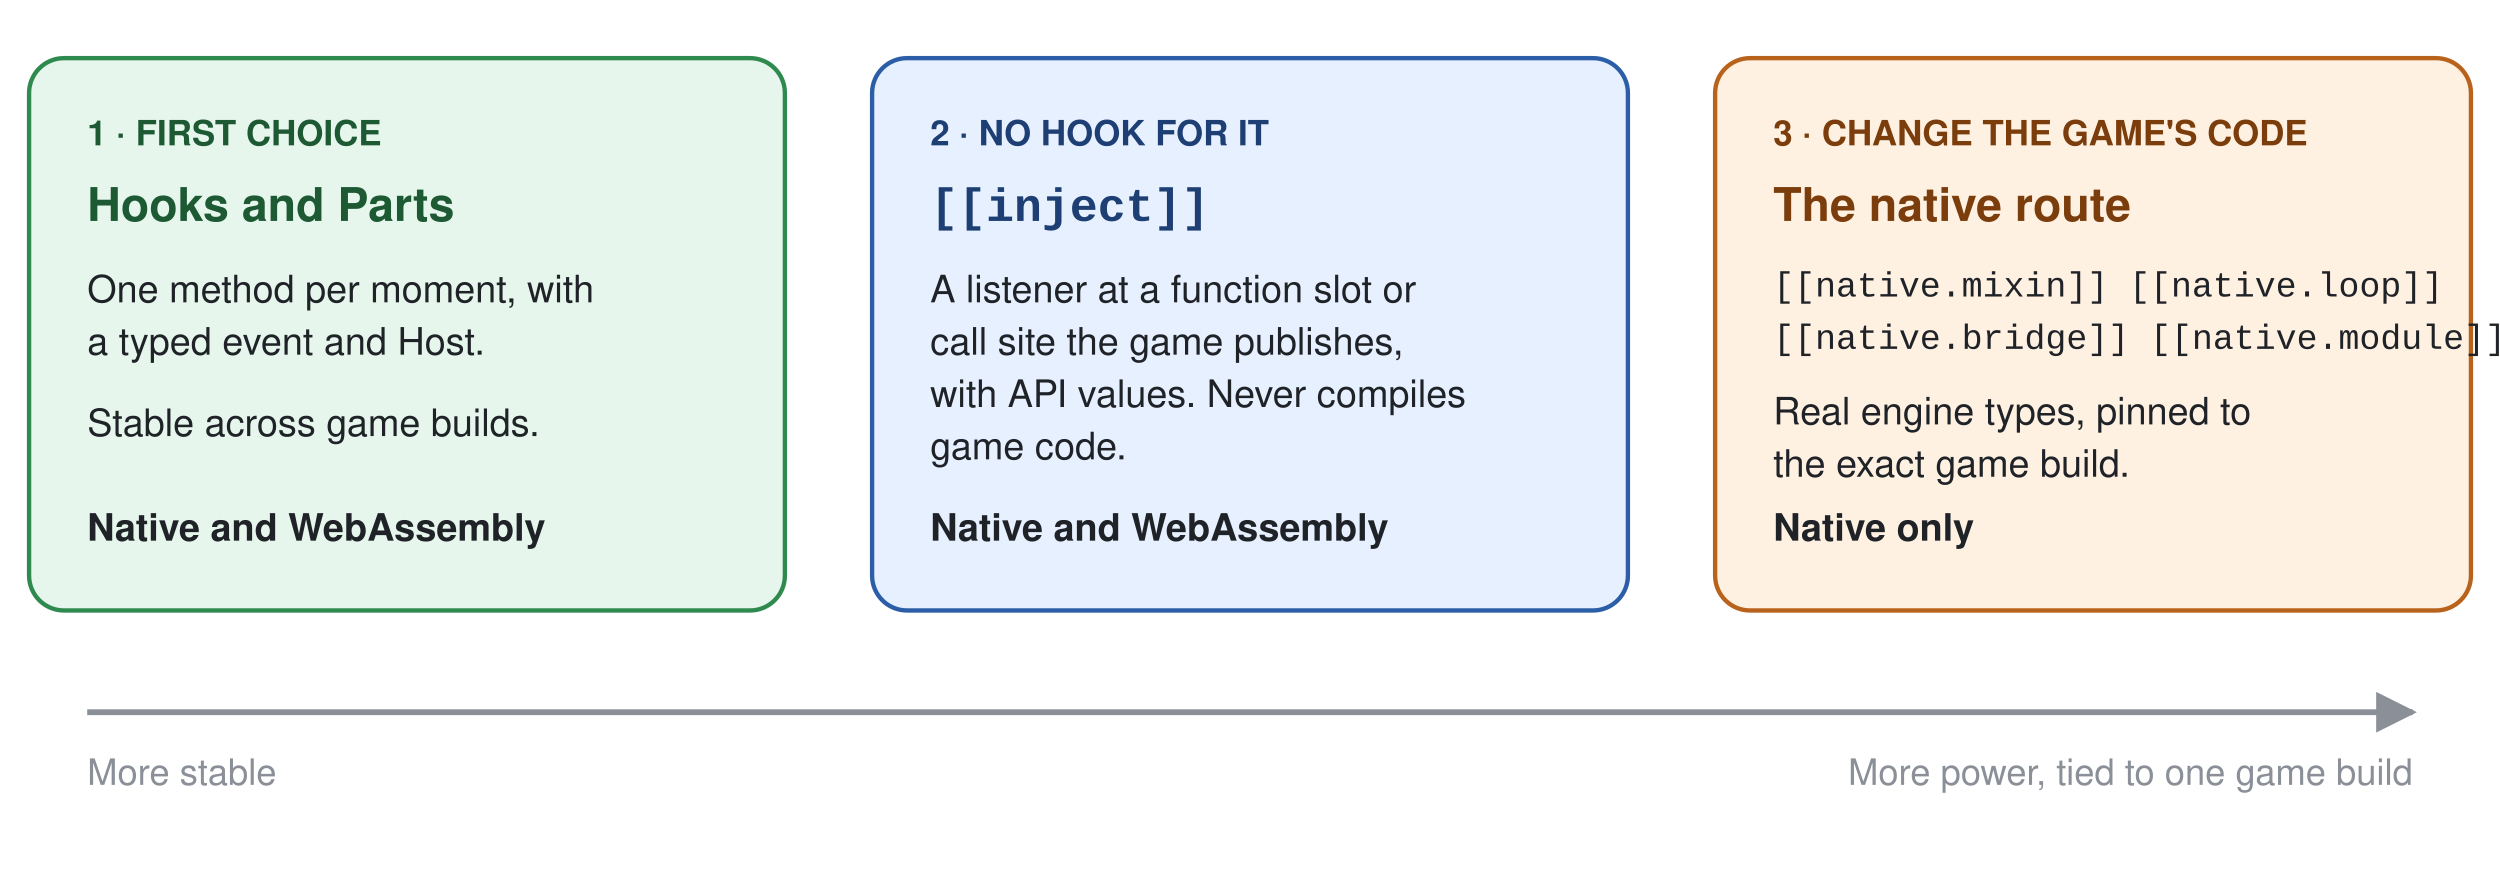
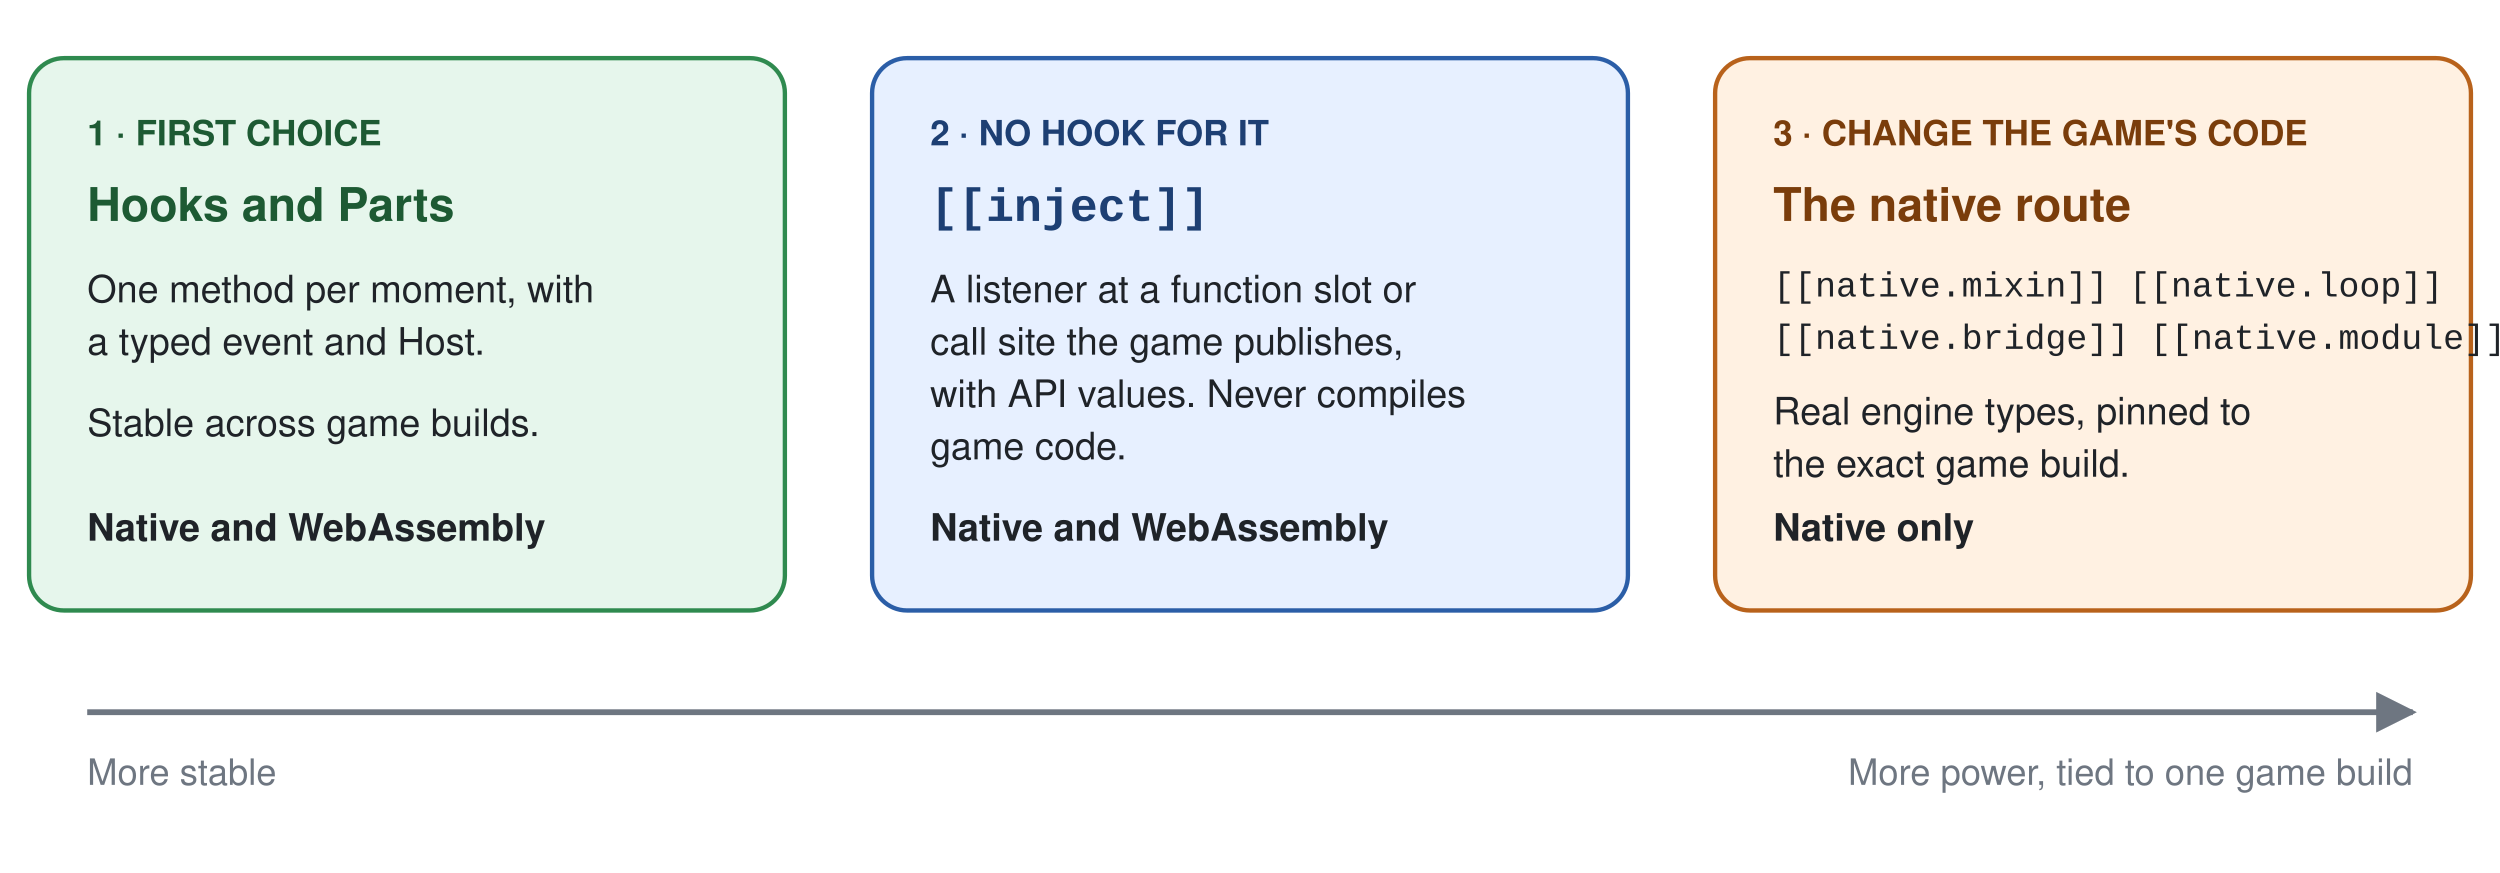
<svg xmlns="http://www.w3.org/2000/svg" viewBox="0 0 860 300" role="img" aria-labelledby="t d" font-family="'Segoe UI', 'Helvetica Neue', Helvetica, Arial, 'Liberation Sans', 'DejaVu Sans', sans-serif">
  <defs>
    <marker id="a" viewBox="0 0 10 10" refX="9" refY="5" markerWidth="7" markerHeight="7" orient="auto-start-reverse">
-       <path d="M0 0L10 5L0 10z" fill="#8a8f98" />
+       <path d="M0 0L10 5L0 10z" fill="#6e7681" />
    </marker>
  </defs>
  <g font-size="13" fill="#1f2328">
    <rect x="10" y="20" width="260" height="190" rx="12" fill="#e6f6ec" stroke="#2f8a4f" stroke-width="1.5" />
    <text x="30" y="50" font-size="12" fill="#1d5a33" font-weight="700">1 · FIRST CHOICE</text>
    <text x="30" y="76" font-size="16" font-weight="700" fill="#1d5a33">Hooks and Parts</text>
    <text x="30" y="104">One method per moment, with</text>
    <text x="30" y="122">a typed event and Host.</text>
    <text x="30" y="150">Stable across game builds.</text>
    <text x="30" y="186" font-weight="600">Native and WebAssembly</text>
    <rect x="300" y="20" width="260" height="190" rx="12" fill="#e7f0ff" stroke="#2b5ea7" stroke-width="1.5" />
    <text x="320" y="50" font-size="12" fill="#1d3f73" font-weight="700">2 · NO HOOK FOR IT</text>
    <text x="320" y="76" font-size="16" font-weight="700" fill="#1d3f73" font-family="'SFMono-Regular', Menlo, Consolas, 'Liberation Mono', 'DejaVu Sans Mono', monospace">[[inject]]</text>
    <text x="320" y="104">A listener at a function slot or</text>
    <text x="320" y="122">call site the game publishes,</text>
    <text x="320" y="140">with API values. Never compiles</text>
    <text x="320" y="158">game code.</text>
    <text x="320" y="186" font-weight="600">Native and WebAssembly</text>
    <rect x="590" y="20" width="260" height="190" rx="12" fill="#fff1e2" stroke="#b8621b" stroke-width="1.5" />
    <text x="610" y="50" font-size="12" fill="#7a3d0b" font-weight="700">3 · CHANGE THE GAME'S CODE</text>
    <text x="610" y="76" font-size="16" font-weight="700" fill="#7a3d0b">The native route</text>
    <text x="610" y="102" font-family="'SFMono-Regular', Menlo, Consolas, 'Liberation Mono', 'DejaVu Sans Mono', monospace" font-size="12">[[native.mixin]]  [[native.loop]]</text>
    <text x="610" y="120" font-family="'SFMono-Regular', Menlo, Consolas, 'Liberation Mono', 'DejaVu Sans Mono', monospace" font-size="12">[[native.bridge]] [[native.module]]</text>
    <text x="610" y="146">Real engine types, pinned to</text>
    <text x="610" y="164">the exact game build.</text>
    <text x="610" y="186" font-weight="600">Native only</text>
  </g>
-   <path d="M30 245 L 830 245" stroke="#8a8f98" stroke-width="2" marker-end="url(#a)" />
-   <text x="30" y="270" font-size="12.5" fill="#8a8f98">More stable</text>
-   <text x="830" y="270" font-size="12.5" fill="#8a8f98" text-anchor="end">More power, tied to one game build</text>
+   <path d="M30 245 L 830 245" stroke="#6e7681" stroke-width="2" marker-end="url(#a)" />
+   <text x="30" y="270" font-size="12.5" fill="#6e7681">More stable</text>
+   <text x="830" y="270" font-size="12.5" fill="#6e7681" text-anchor="end">More power, tied to one game build</text>
</svg>
